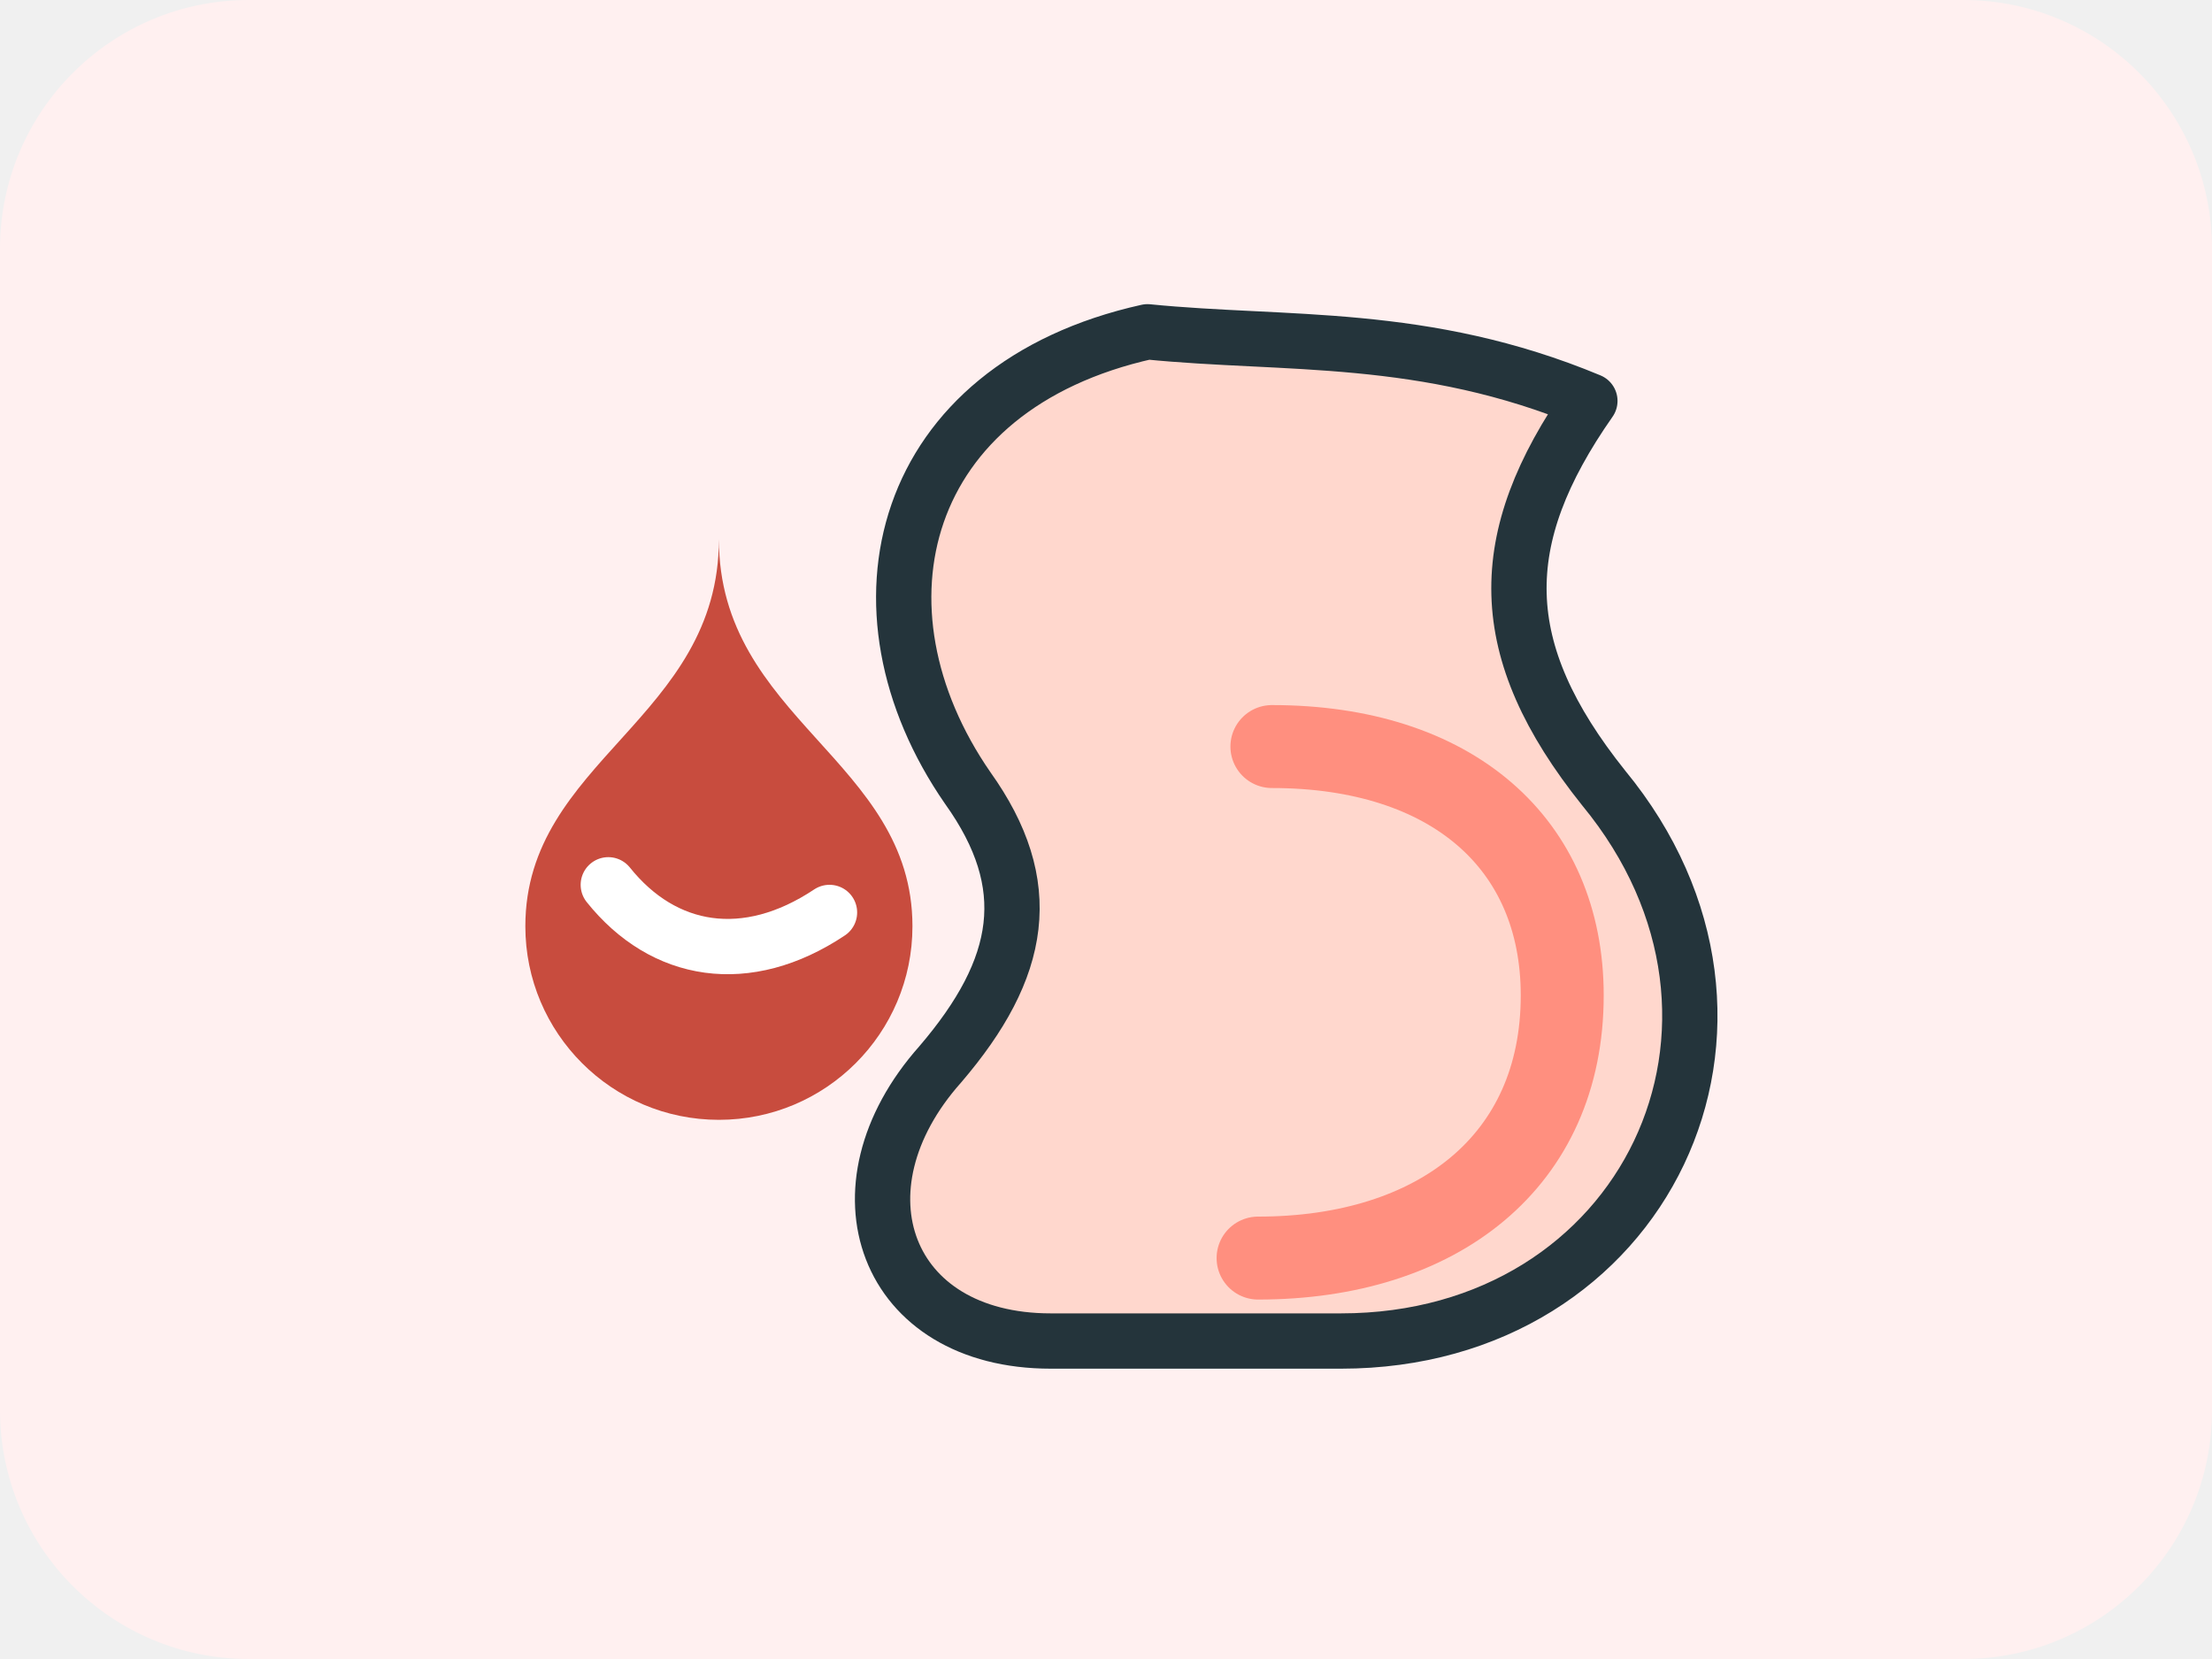
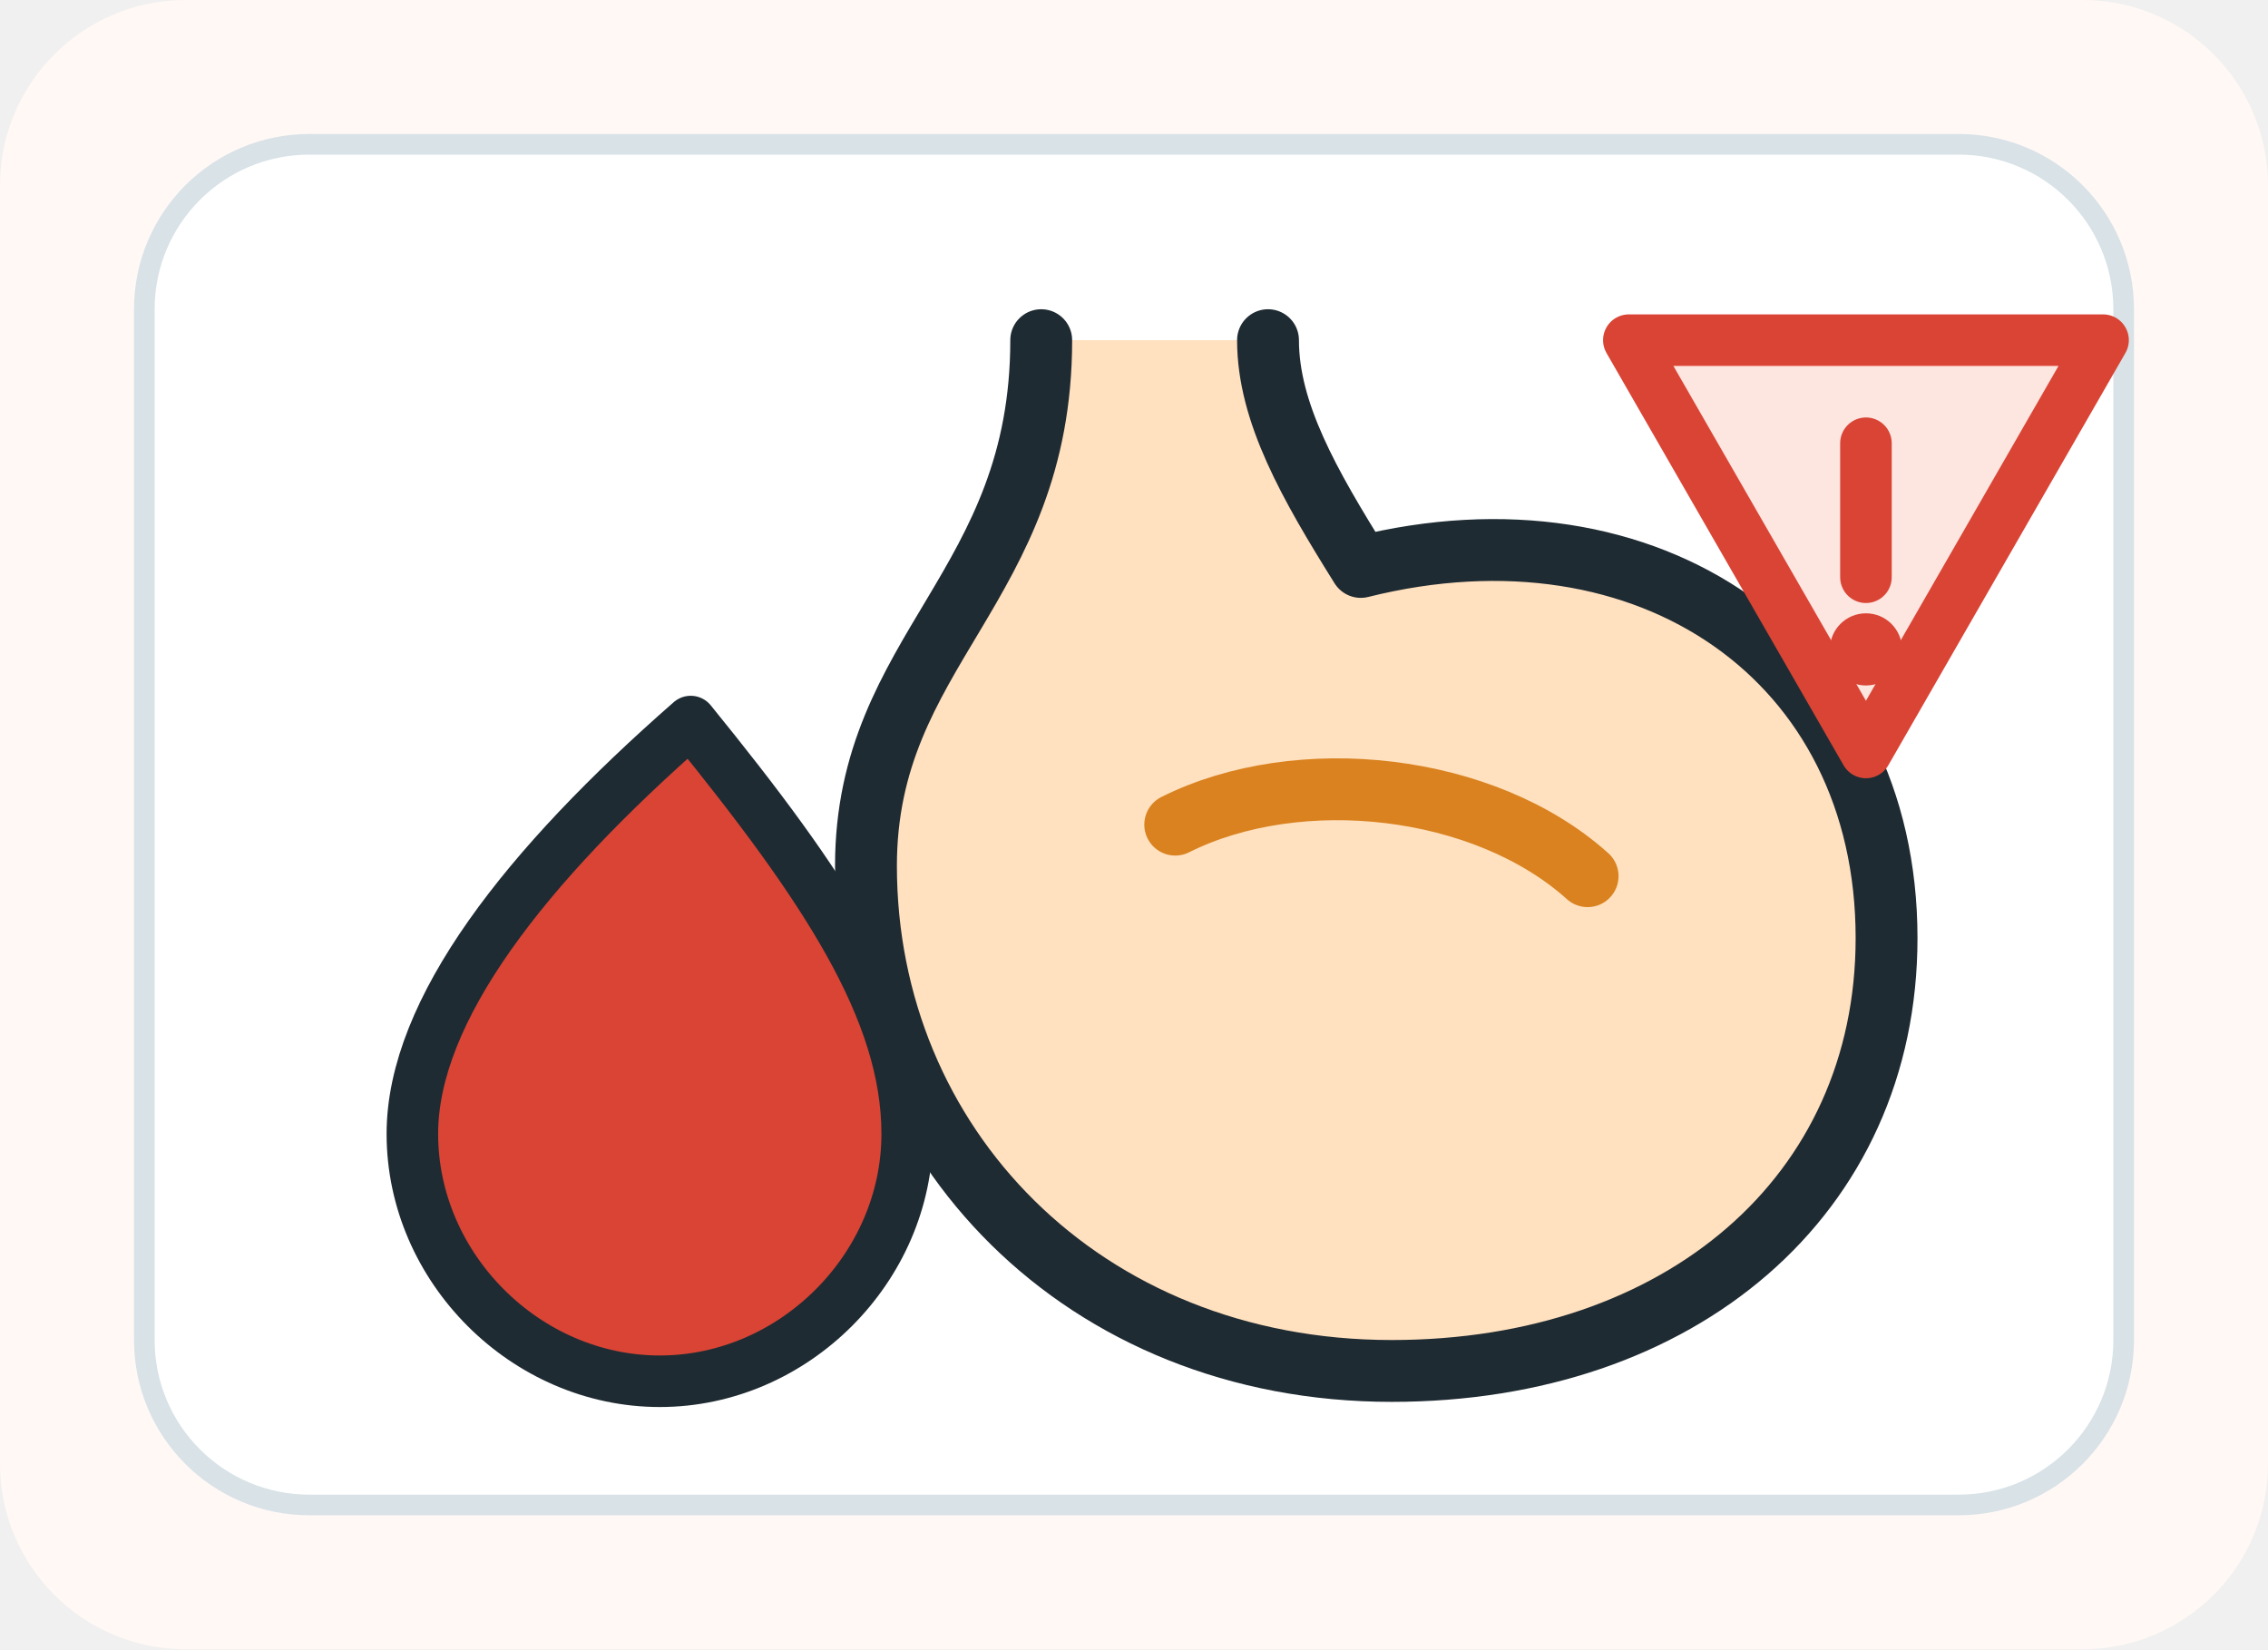
- <svg xmlns="http://www.w3.org/2000/svg" viewBox="0 0 160 120" role="img" aria-label="Stomach bleeding caution">
-   <rect width="160" height="120" rx="18" fill="#fff0f0" />
-   <path d="M83 24c-18 4-22 20-13 33 5 7 4 13-2 20-8 9-4 20 8 20h21c22 0 33-23 19-40-8-10-8-18-1-28-12-5-22-4-32-5z" fill="#ffd7cd" stroke="#24343b" stroke-width="4" stroke-linejoin="round" />
-   <path d="M92 54c13 0 21 7 21 18 0 12-9 19-22 19" fill="none" stroke="#ff8f7f" stroke-width="6" stroke-linecap="round" />
-   <path d="M52 39c0 13-14 16-14 28a14 14 0 0 0 28 0c0-12-14-15-14-28z" fill="#c84c3e" />
-   <path d="M44 64c4 5 10 6 16 2" fill="none" stroke="#fff" stroke-width="4" stroke-linecap="round" />
+ <svg xmlns="http://www.w3.org/2000/svg" viewBox="0 0 220 160" role="img" aria-labelledby="title desc">
+   <rect width="220" height="160" rx="18" fill="#fff8f5" />
+   <rect x="14" y="14" width="192" height="132" rx="16" fill="#ffffff" stroke="#d8e2e7" stroke-width="2" />
+   <path d="M101 33c0 24-17 30-17 51 0 27 21 49 51 49 28 0 48-17 48-42 0-27-23-43-51-36-5-8-9-15-9-22" fill="#ffe0bf" stroke="#1f2b32" stroke-width="6" stroke-linecap="round" stroke-linejoin="round" />
+   <path d="M114 80c12-6 30-4 40 5" fill="none" stroke="#d9821f" stroke-width="6" stroke-linecap="round" />
+   <path d="M67 70c13 16 21 28 21 40 0 13-11 24-24 24s-24-11-24-24c0-12 11-26 27-40Z" fill="#d94435" stroke="#1f2b32" stroke-width="5" stroke-linejoin="round" />
+   <path d="M158 33h46l-23 40-23-40Z" fill="#fde5e0" stroke="#d94435" stroke-width="5" stroke-linejoin="round" />
+   <path d="M181 43v13" stroke="#d94435" stroke-width="5" stroke-linecap="round" />
+   <circle cx="181" cy="63" r="3.5" fill="#d94435" />
</svg>
